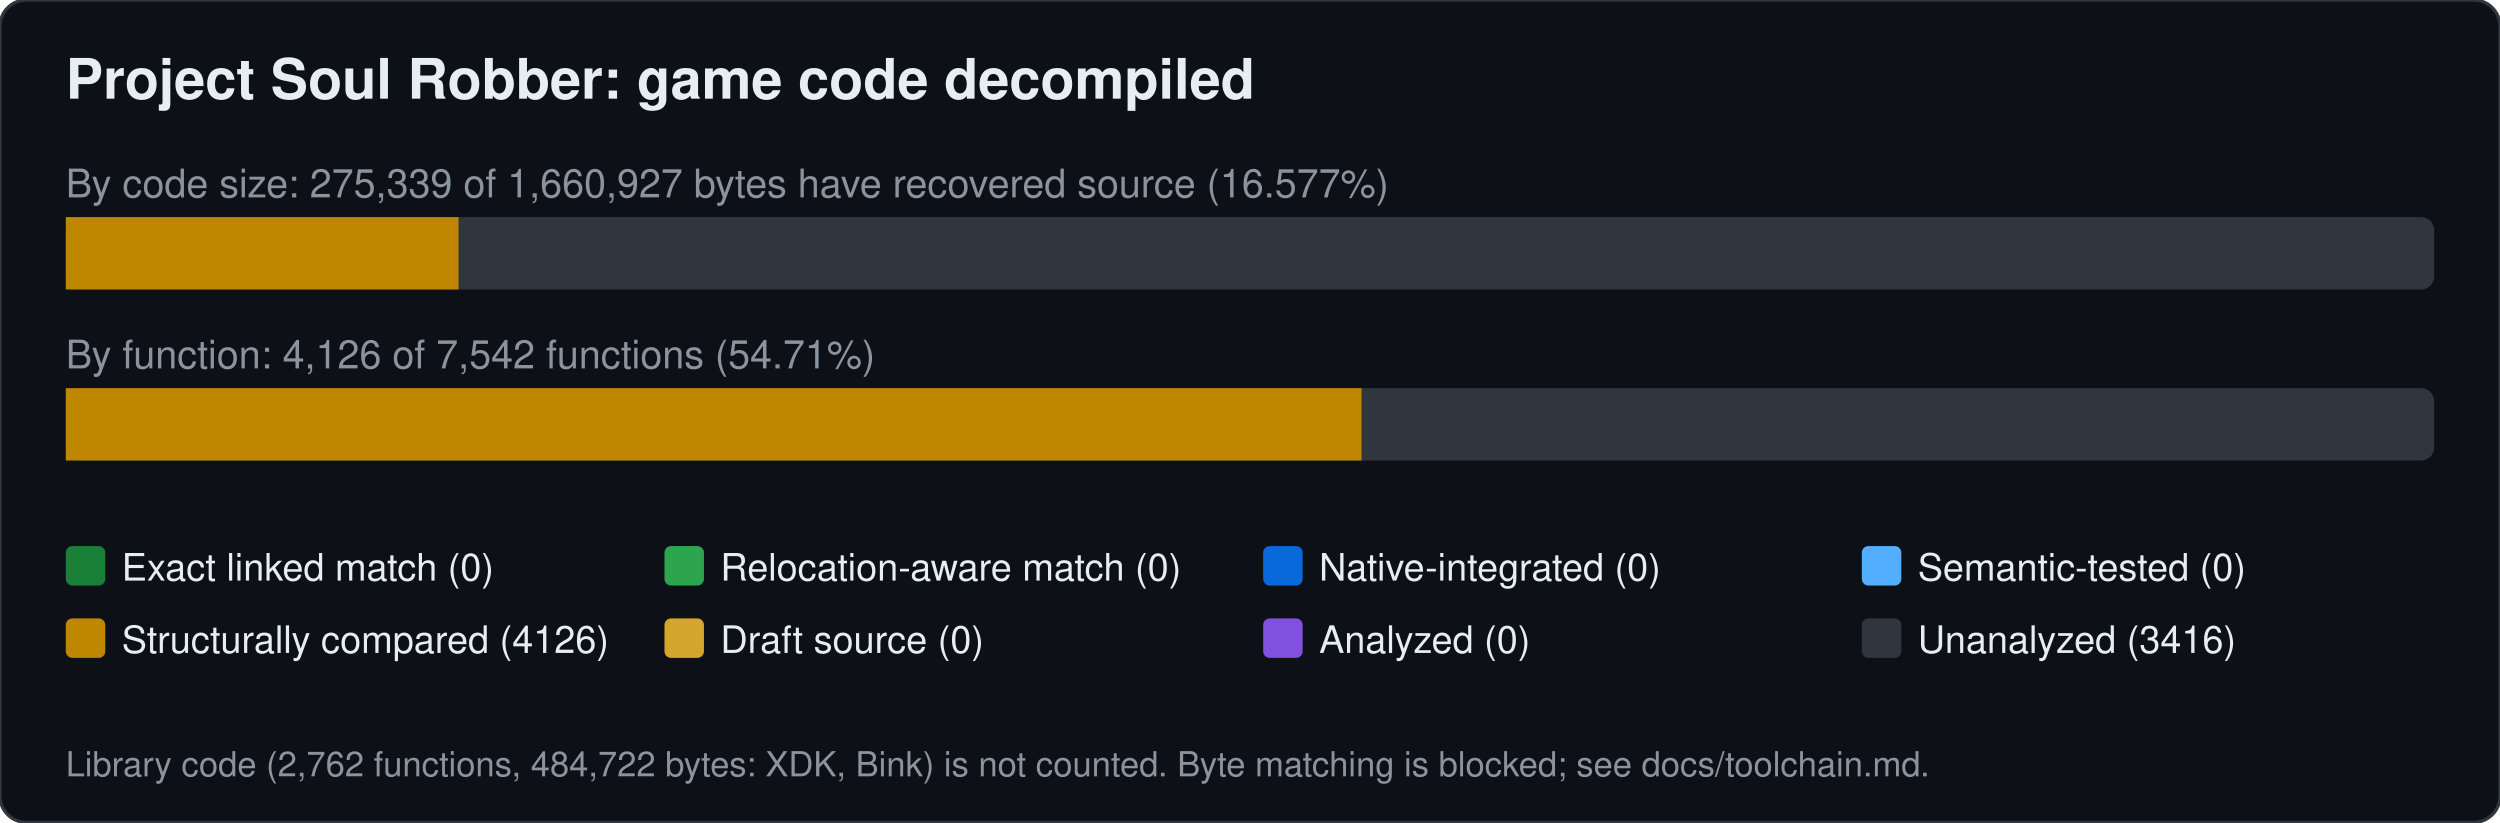
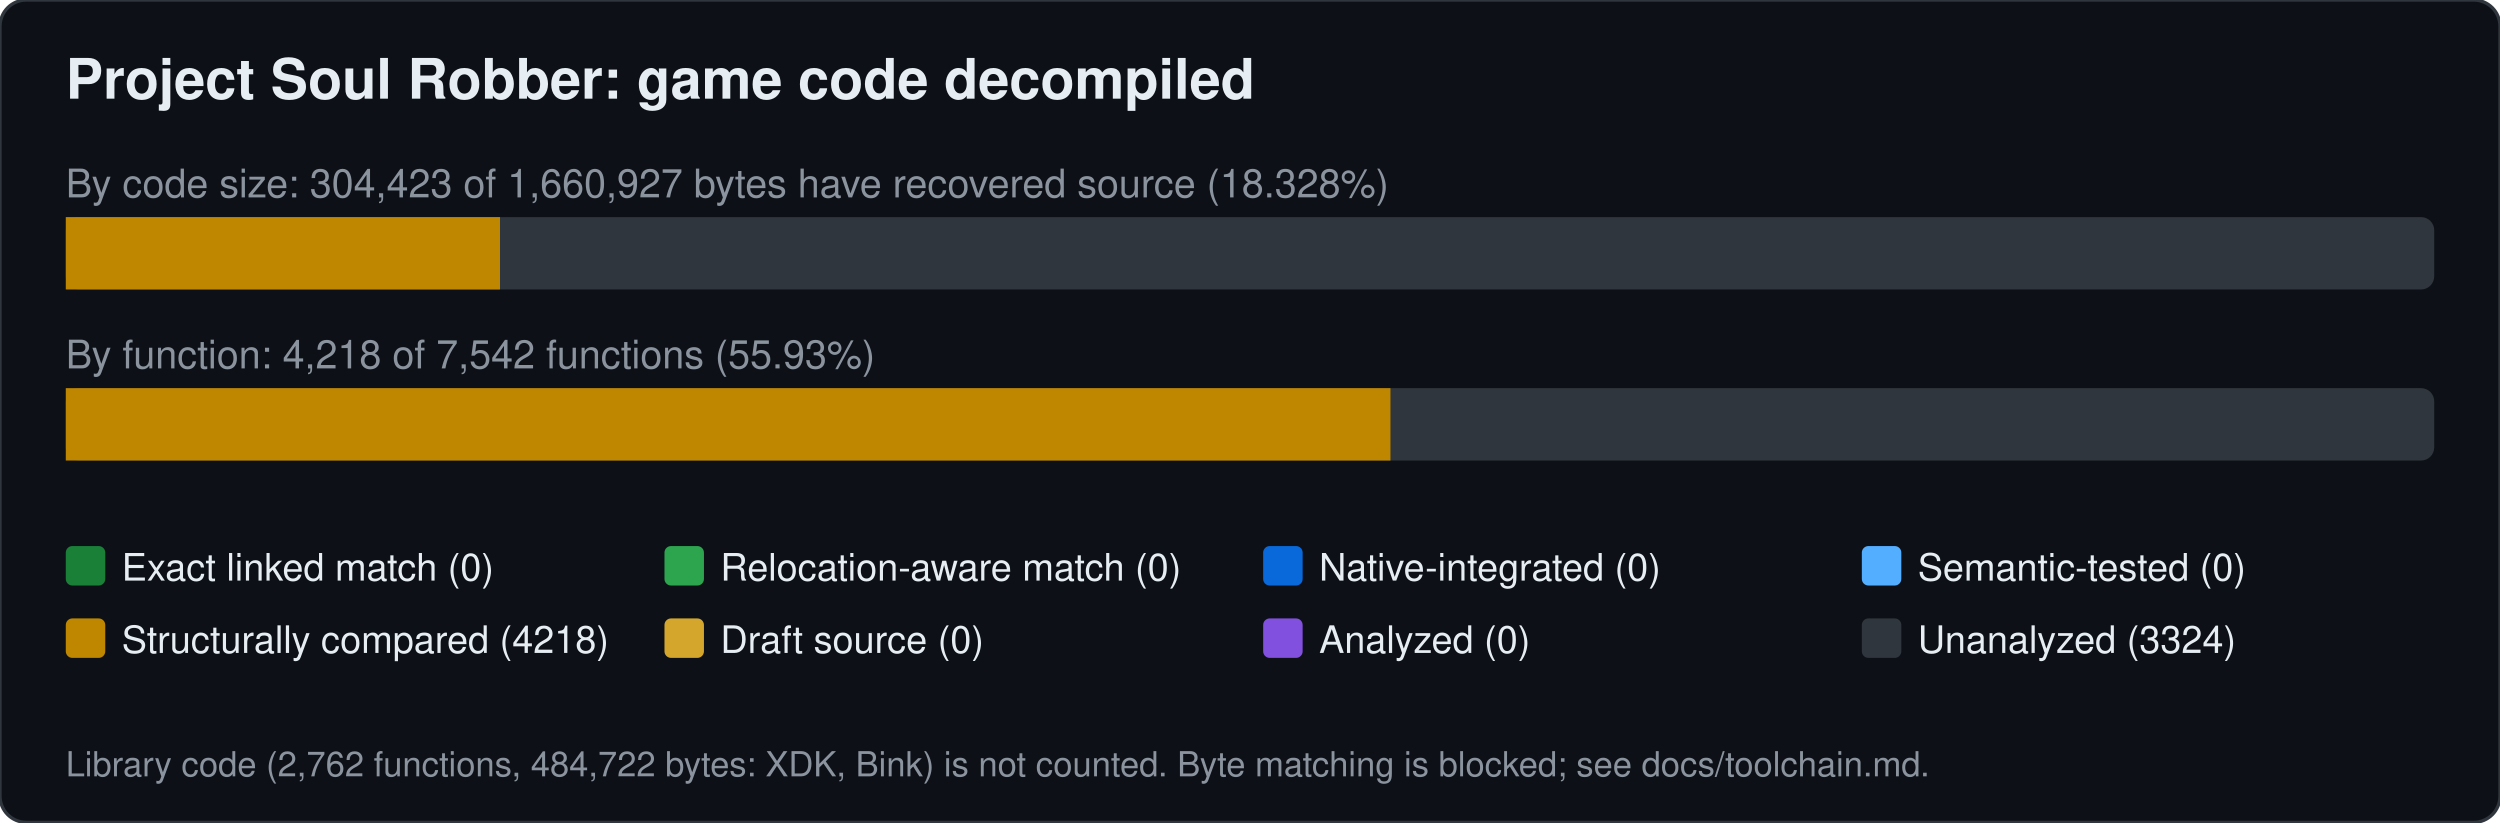
<svg xmlns="http://www.w3.org/2000/svg" width="760" height="250" viewBox="0 0 760 250" font-family="Segoe UI,Helvetica,Arial,sans-serif">
  <rect width="760" height="250" rx="8" fill="#0d1117" stroke="#30363d" />
  <text x="20" y="30" font-size="17" font-weight="600" fill="#e6edf3">Project Soul Robber: game code decompiled</text>
-   <text x="20" y="60" font-size="12" fill="#8b949e">By code size: 275,339 of 1,660,927 bytes have recovered source (16.577%)</text>
+   <text x="20" y="60" font-size="12" fill="#8b949e">By code size: 304,423 of 1,660,927 bytes have recovered source (18.328%)</text>
  <rect x="20" y="66" width="720" height="22" rx="4" fill="#30363d" />
-   <rect x="20.0" y="66" width="119.4" height="22" fill="#bf8700" />
-   <text x="20" y="112" font-size="12" fill="#8b949e">By function: 4,126 of 7,542 functions (54.71%)</text>
+   <rect x="20.0" y="66" width="132.0" height="22" fill="#bf8700" />
+   <text x="20" y="112" font-size="12" fill="#8b949e">By function: 4,218 of 7,542 functions (55.93%)</text>
  <rect x="20" y="118" width="720" height="22" rx="4" fill="#30363d" />
-   <rect x="20.0" y="118" width="393.9" height="22" fill="#bf8700" />
+   <rect x="20.0" y="118" width="402.7" height="22" fill="#bf8700" />
  <rect x="20" y="166" width="12" height="12" rx="2" fill="#1a7f37" />
  <text x="37" y="176.5" font-size="11.5" fill="#e6edf3">Exact linked match (0)</text>
  <rect x="202" y="166" width="12" height="12" rx="2" fill="#2da44e" />
  <text x="219" y="176.5" font-size="11.5" fill="#e6edf3">Relocation-aware match (0)</text>
  <rect x="384" y="166" width="12" height="12" rx="2" fill="#0969da" />
  <text x="401" y="176.5" font-size="11.5" fill="#e6edf3">Native-integrated (0)</text>
  <rect x="566" y="166" width="12" height="12" rx="2" fill="#54aeff" />
  <text x="583" y="176.5" font-size="11.5" fill="#e6edf3">Semantic-tested (0)</text>
  <rect x="20" y="188" width="12" height="12" rx="2" fill="#bf8700" />
-   <text x="37" y="198.5" font-size="11.5" fill="#e6edf3">Structurally compared (4126)</text>
+   <text x="37" y="198.5" font-size="11.5" fill="#e6edf3">Structurally compared (4218)</text>
  <rect x="202" y="188" width="12" height="12" rx="2" fill="#d4a72c" />
  <text x="219" y="198.5" font-size="11.5" fill="#e6edf3">Draft source (0)</text>
  <rect x="384" y="188" width="12" height="12" rx="2" fill="#8250df" />
  <text x="401" y="198.5" font-size="11.5" fill="#e6edf3">Analyzed (0)</text>
  <rect x="566" y="188" width="12" height="12" rx="2" fill="#30363d" />
-   <text x="583" y="198.5" font-size="11.5" fill="#e6edf3">Unanalyzed (3416)</text>
+   <text x="583" y="198.5" font-size="11.5" fill="#e6edf3">Unanalyzed (3324)</text>
  <text x="20" y="236" font-size="10.5" fill="#8b949e">Library code (2,762 functions, 484,722 bytes: XDK, Bink) is not counted. Byte matching is blocked; see docs/toolchain.md.</text>
</svg>
